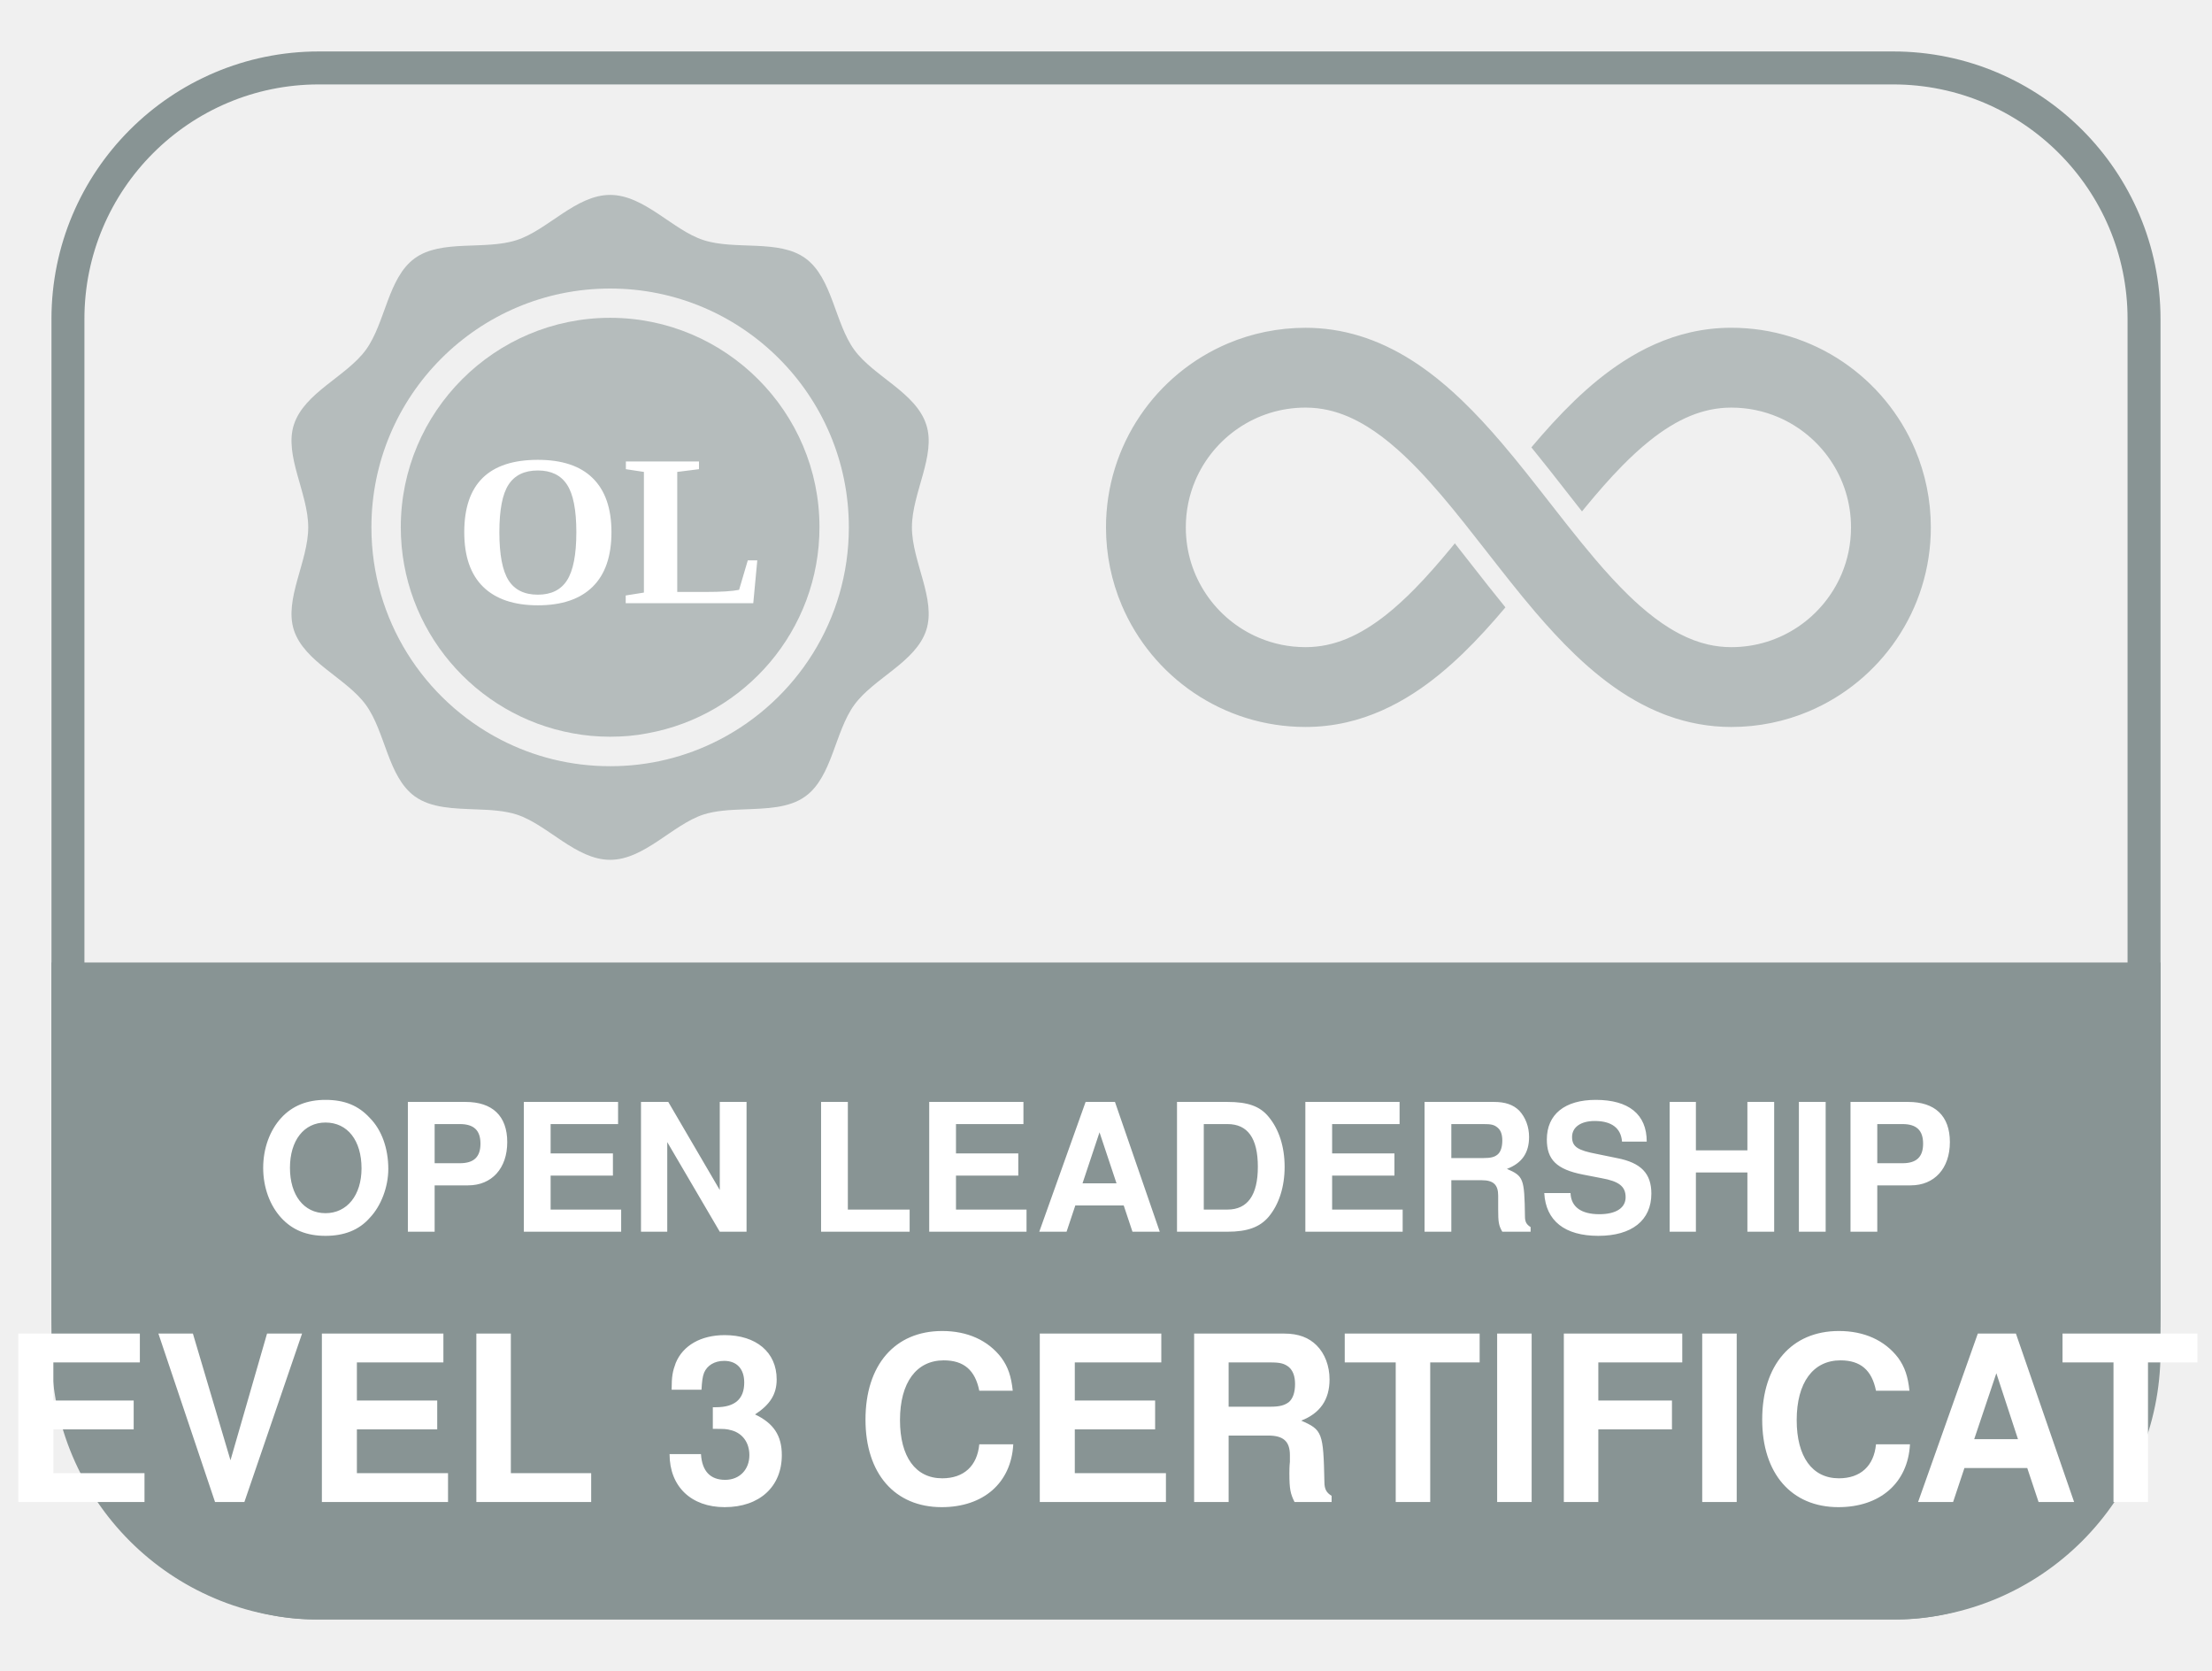
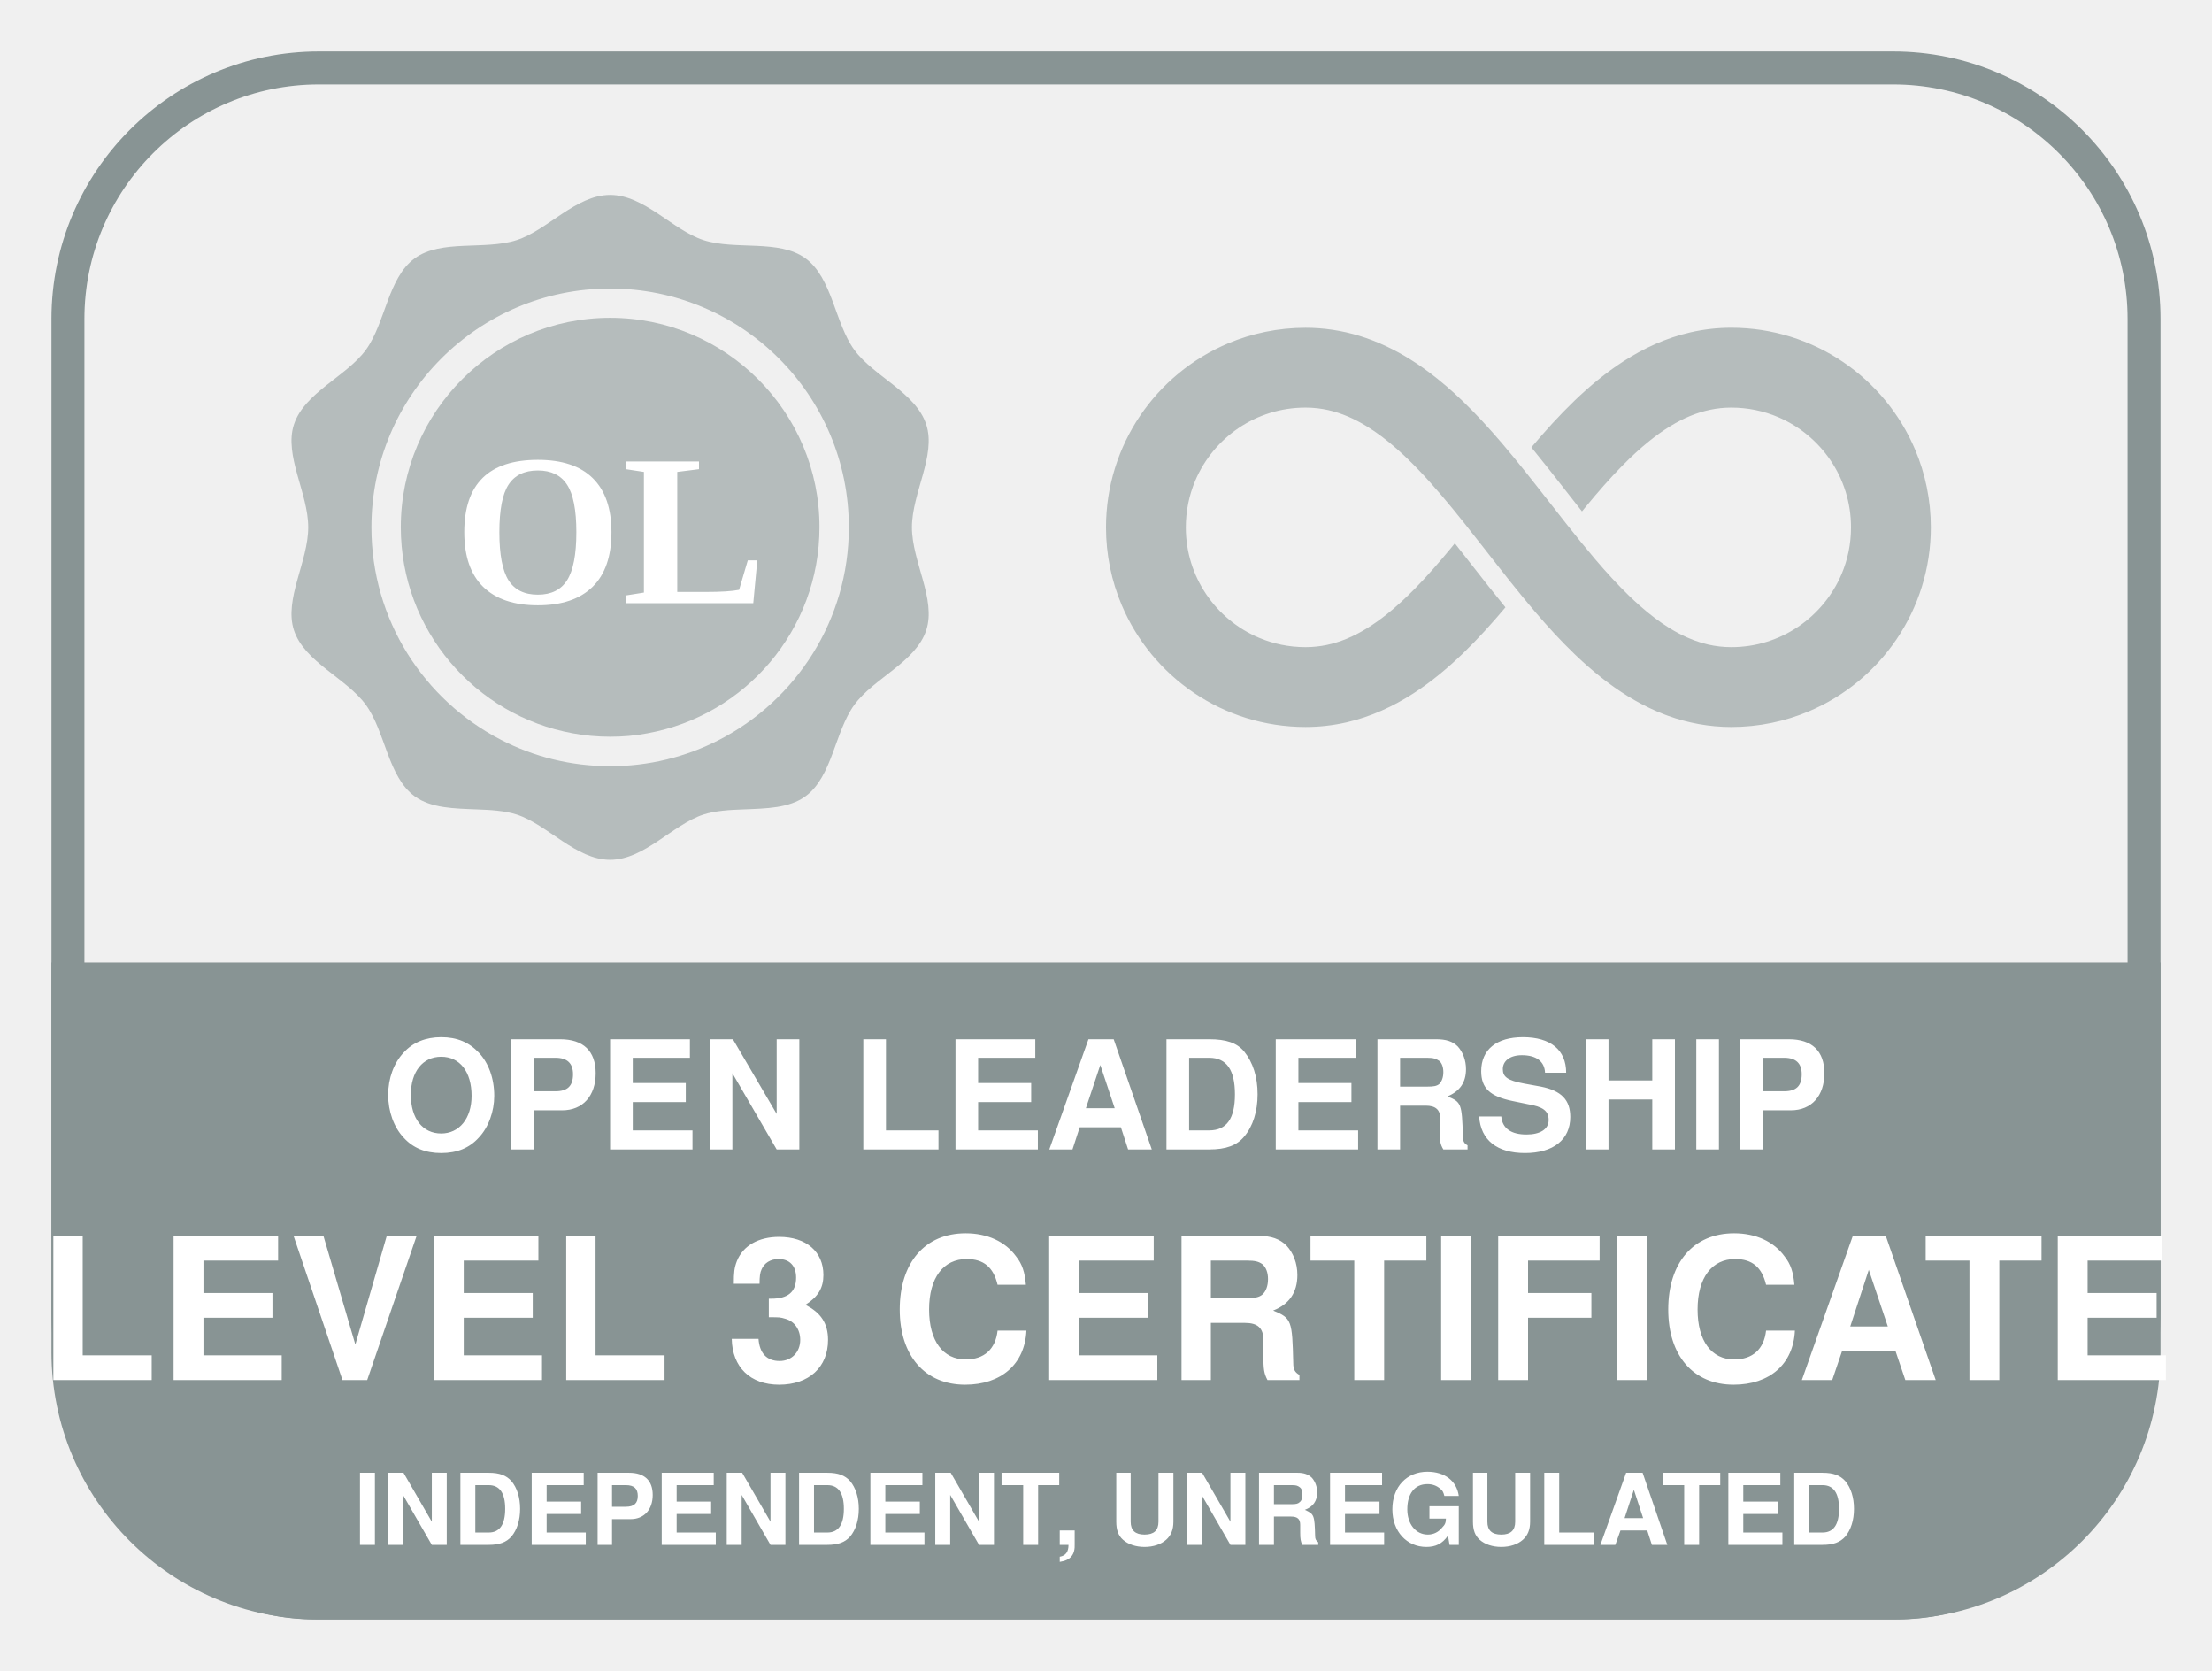
- <svg xmlns="http://www.w3.org/2000/svg" viewBox="0 0 1593 1203" role="img" aria-label="Open Leadership Level 3 Certificate" style="fill-rule:evenodd;clip-rule:evenodd;">
+ <svg xmlns="http://www.w3.org/2000/svg" viewBox="0 0 1593 1203" role="img" aria-label="Open Leadership Level 3 Certificate, independent and unregulated" style="fill-rule:evenodd;clip-rule:evenodd;">
  <g transform="matrix(1,0,0,1,-2581.82,-1341.52)">
    <g transform="matrix(23.7322,0,0,23.7322,713.326,989.494)">
      <g transform="matrix(1,0,0,1,8.29409,-0.0387093)">
        <path d="M135.5,24.548L135.5,55.886C135.5,60.088 132.088,63.5 127.886,63.5L80.114,63.5C75.912,63.5 72.5,60.088 72.5,55.886L72.5,24.548C72.5,20.345 75.912,16.933 80.114,16.933L127.886,16.933C132.088,16.933 135.5,20.345 135.5,24.548Z" style="fill:none;stroke:rgb(136,148,148);stroke-width:1px;" />
      </g>
      <g transform="matrix(1,0,0,1.17232,8.29409,-11.0672)">
        <path d="M72,47L136,47L136,56C136,60.389 132.389,64 128,64L80,64C75.611,64 72,60.389 72,56L72,47Z" style="fill:rgb(136,148,148);" />
      </g>
      <g transform="matrix(0.788998,0,0,0.788998,15.1902,18.6894)">
        <g transform="matrix(0.39642,0,0,0.39642,91.7464,2.60685)">
          <path d="M61.584,22.28C60.584,19.17 56.484,17.61 54.604,15.03C52.704,12.42 52.474,8.05 49.864,6.15C47.284,4.27 43.064,5.39 39.964,4.38C36.974,3.41 34.234,0 30.914,0C27.594,0 24.854,3.41 21.854,4.38C18.754,5.39 14.544,4.27 11.954,6.15C9.344,8.05 9.114,12.42 7.214,15.03C5.334,17.61 1.244,19.17 0.234,22.28C-0.736,25.27 1.624,28.92 1.624,32.24C1.624,35.56 -0.736,39.22 0.234,42.21C1.244,45.31 5.334,46.87 7.214,49.46C9.114,52.07 9.344,56.43 11.954,58.33C13.554,59.49 15.774,59.51 17.964,59.6C19.314,59.65 20.664,59.72 21.854,60.1C24.854,61.08 27.594,64.49 30.914,64.49C34.234,64.49 36.974,61.08 39.964,60.1C41.154,59.72 42.504,59.65 43.864,59.6C46.054,59.51 48.274,59.49 49.864,58.33C52.474,56.43 52.704,52.07 54.604,49.46C56.484,46.87 60.584,45.31 61.584,42.21C62.564,39.22 60.194,35.56 60.194,32.24C60.194,28.91 62.564,25.26 61.584,22.28ZM41.504,52.85C38.231,54.54 34.598,55.418 30.914,55.41C27.094,55.41 23.494,54.49 20.324,52.85C12.854,49 7.754,41.22 7.754,32.24C7.754,19.45 18.124,9.08 30.914,9.08C43.704,9.08 54.074,19.45 54.074,32.24C54.074,41.22 48.974,48.99 41.504,52.85Z" style="fill:rgb(181,188,188);fill-rule:nonzero;" />
          <path d="M30.914,11.92C42.114,11.92 51.234,21.04 51.224,32.23C51.224,42.2 44.014,50.51 34.524,52.22C33.354,52.45 32.144,52.55 30.914,52.55C29.684,52.55 28.464,52.44 27.294,52.22C17.824,50.51 10.604,42.2 10.604,32.23C10.604,21.04 19.714,11.92 30.914,11.92Z" style="fill:rgb(181,188,188);" />
          <text x="30.9" y="39.6" text-anchor="middle" textLength="27" lengthAdjust="spacingAndGlyphs" style="font-family:Georgia,'Times New Roman',serif;font-weight:700;font-size:21px;fill:#fff;">OL</text>
        </g>
      </g>
      <g transform="matrix(0.385081,0,0,0.385081,109.406,15.4282)">
        <path d="M71.264,33.878C70.068,31.052 68.077,28.656 65.57,26.962C64.316,26.114 62.93,25.442 61.451,24.983C59.971,24.522 58.396,24.275 56.776,24.275C55.67,24.275 54.593,24.4 53.562,24.636C51.626,25.076 49.865,25.894 48.273,26.923C46.878,27.822 45.604,28.885 44.408,30.033C43.215,31.184 42.096,32.424 41.022,33.698C41.924,34.802 42.798,35.918 43.65,37.008L43.718,37.096C44.145,37.642 44.575,38.194 45.01,38.743C45.1,38.632 45.191,38.521 45.281,38.412C46.251,37.233 47.216,36.129 48.179,35.151C48.902,34.416 49.623,33.753 50.34,33.18C51.418,32.317 52.481,31.661 53.532,31.226C54.059,31.009 54.586,30.846 55.12,30.735C55.655,30.624 56.201,30.566 56.775,30.566C58.086,30.566 59.318,30.83 60.445,31.306C62.134,32.019 63.582,33.22 64.6,34.728C65.109,35.481 65.511,36.31 65.786,37.194C66.061,38.079 66.21,39.017 66.21,40.001C66.21,41.313 65.946,42.545 65.471,43.673C64.756,45.361 63.556,46.81 62.048,47.827C61.294,48.336 60.465,48.737 59.581,49.013C58.697,49.289 57.758,49.437 56.775,49.437C56.143,49.437 55.546,49.366 54.959,49.233C54.19,49.057 53.433,48.771 52.669,48.371C52.415,48.237 52.159,48.092 51.902,47.933C51.133,47.458 50.357,46.87 49.577,46.181C49.284,45.923 48.991,45.652 48.698,45.368C47.818,44.515 46.936,43.551 46.052,42.514C45.315,41.648 44.575,40.733 43.829,39.788C43.382,39.223 42.933,38.647 42.478,38.066C41.249,36.494 39.996,34.886 38.674,33.339C37.682,32.18 36.653,31.054 35.558,30.004C34.737,29.216 33.879,28.471 32.97,27.791C32.8,27.664 32.628,27.539 32.454,27.416C31.235,26.556 29.923,25.815 28.497,25.267C27.175,24.758 25.754,24.422 24.266,24.315C23.922,24.29 23.576,24.277 23.225,24.278C21.063,24.278 18.986,24.717 17.103,25.514C14.277,26.711 11.882,28.7 10.187,31.208C9.34,32.462 8.667,33.848 8.208,35.328C7.747,36.804 7.5,38.379 7.5,40C7.5,42.162 7.94,44.239 8.737,46.122C9.933,48.948 11.923,51.343 14.431,53.038C15.685,53.885 17.071,54.558 18.55,55.018C20.029,55.478 21.604,55.725 23.225,55.725C24.33,55.725 25.408,55.599 26.438,55.365C28.374,54.924 30.135,54.106 31.728,53.078C33.123,52.179 34.396,51.115 35.592,49.967C36.785,48.817 37.904,47.577 38.978,46.302C38.072,45.193 37.194,44.073 36.338,42.978L36.281,42.905C35.855,42.359 35.424,41.807 34.99,41.258C34.899,41.368 34.809,41.48 34.719,41.59C33.748,42.768 32.783,43.872 31.82,44.851C31.097,45.585 30.376,46.248 29.659,46.823C28.582,47.685 27.518,48.342 26.467,48.776C25.94,48.994 25.414,49.157 24.879,49.268C24.344,49.378 23.799,49.437 23.225,49.437C21.913,49.437 20.681,49.173 19.554,48.696C17.865,47.983 16.417,46.783 15.4,45.275C14.891,44.521 14.489,43.692 14.213,42.808C13.939,41.924 13.79,40.985 13.79,40.001C13.79,38.689 14.054,37.457 14.529,36.329C15.244,34.64 16.444,33.192 17.952,32.175C18.705,31.665 19.534,31.264 20.418,30.989C21.302,30.714 22.241,30.565 23.225,30.565C23.857,30.565 24.454,30.636 25.04,30.769C26.065,31.003 27.07,31.434 28.097,32.069C28.867,32.545 29.643,33.133 30.422,33.822C31.593,34.853 32.769,36.106 33.948,37.49C35.128,38.874 36.311,40.389 37.52,41.936C38.749,43.508 40.002,45.117 41.324,46.664C42.316,47.824 43.345,48.949 44.44,50C44.645,50.197 44.852,50.391 45.063,50.583C45.694,51.155 46.346,51.702 47.028,52.213C48.39,53.233 49.872,54.11 51.501,54.737C51.603,54.776 51.705,54.814 51.808,54.851C53.351,55.407 55.023,55.727 56.775,55.726C58.936,55.726 61.013,55.287 62.896,54.49C65.722,53.294 68.117,51.303 69.812,48.796C70.659,47.542 71.333,46.156 71.792,44.676C72.254,43.195 72.5,41.621 72.5,40C72.5,37.837 72.061,35.76 71.264,33.878Z" style="fill:rgb(181,188,188);fill-rule:nonzero;" />
      </g>
      <g style="font-family:'Helvetica Neue',Helvetica,Arial,sans-serif;font-weight:700;fill:#fff;" text-anchor="middle">
-         <text x="112.29" y="52.2" textLength="47" lengthAdjust="spacingAndGlyphs" style="font-size:5.4px;">OPEN LEADERSHIP</text>
-         <text x="112.29" y="60.4" textLength="52" lengthAdjust="spacingAndGlyphs" style="font-size:7px;">LEVEL 3 CERTIFICATE</text>
+         <text x="112.29" y="49.7" textLength="40" lengthAdjust="spacingAndGlyphs" style="font-size:4.6px;">OPEN LEADERSHIP</text>
+         <text x="112.29" y="56.7" textLength="44.6" lengthAdjust="spacingAndGlyphs" style="font-size:6px;">LEVEL 3 CERTIFICATE</text>
+         <text x="112.29" y="61.7" textLength="42" lengthAdjust="spacingAndGlyphs" style="font-size:3px;">INDEPENDENT, UNREGULATED</text>
      </g>
    </g>
  </g>
</svg>
